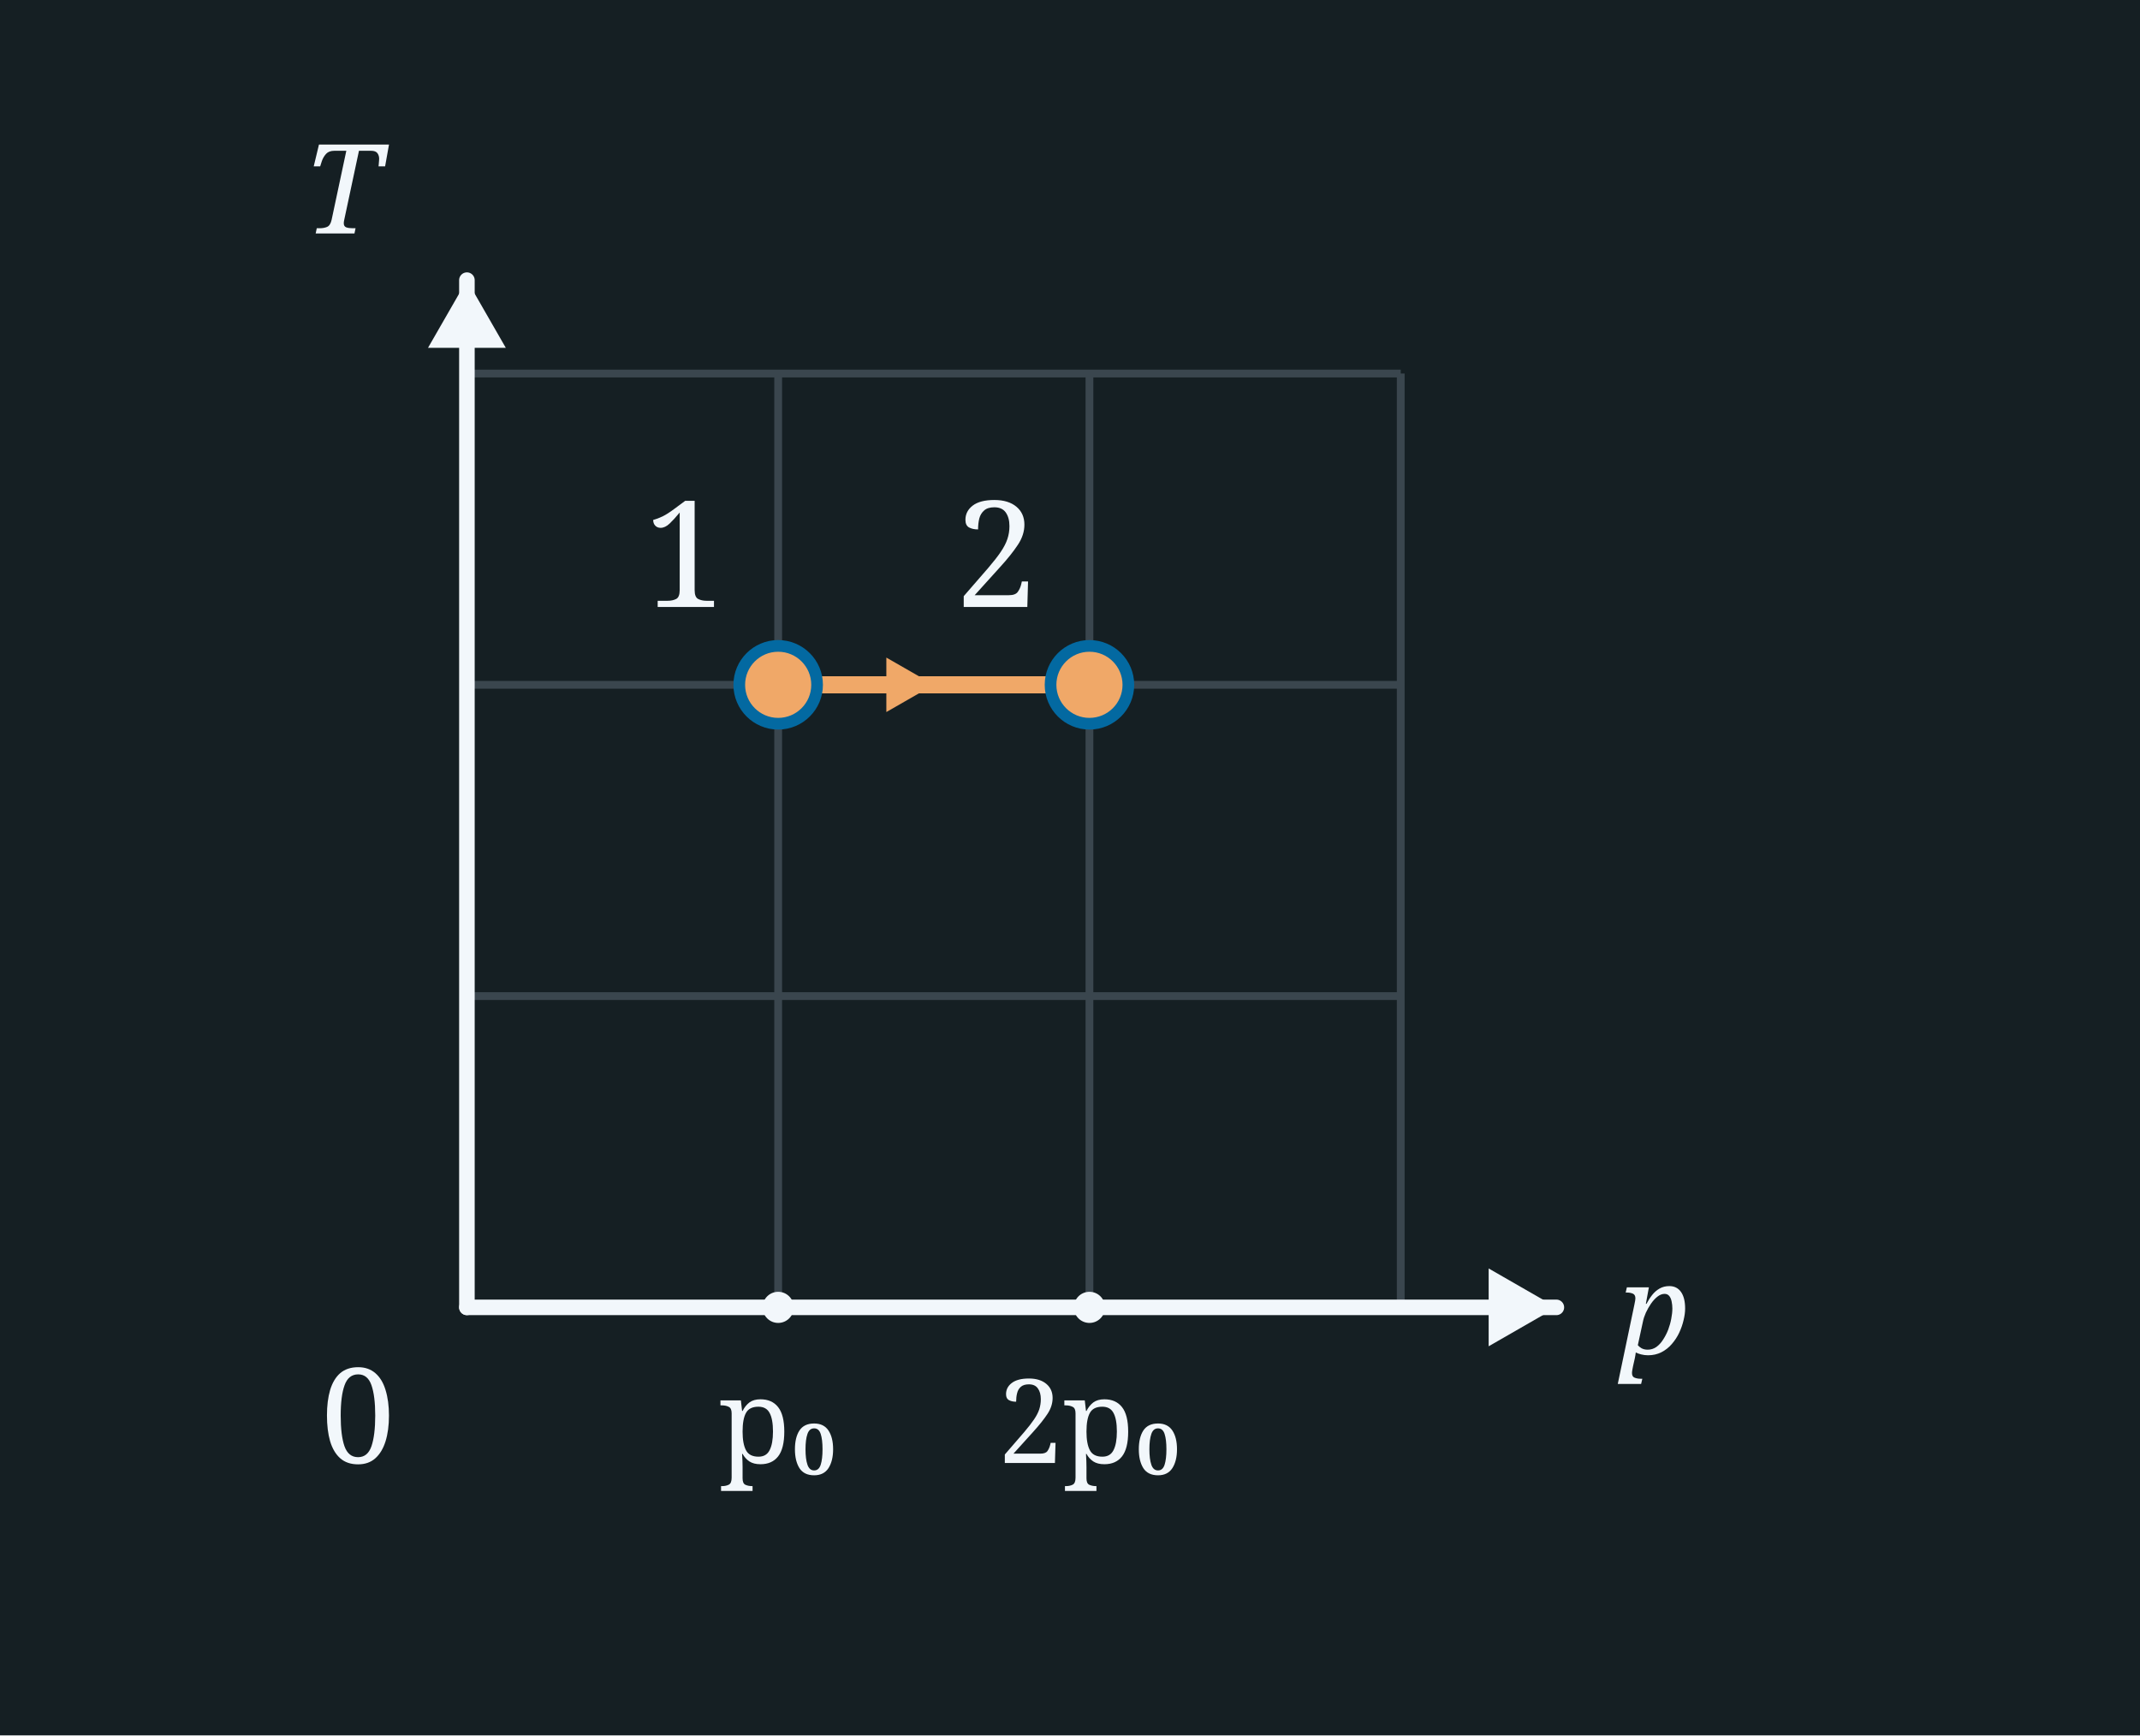
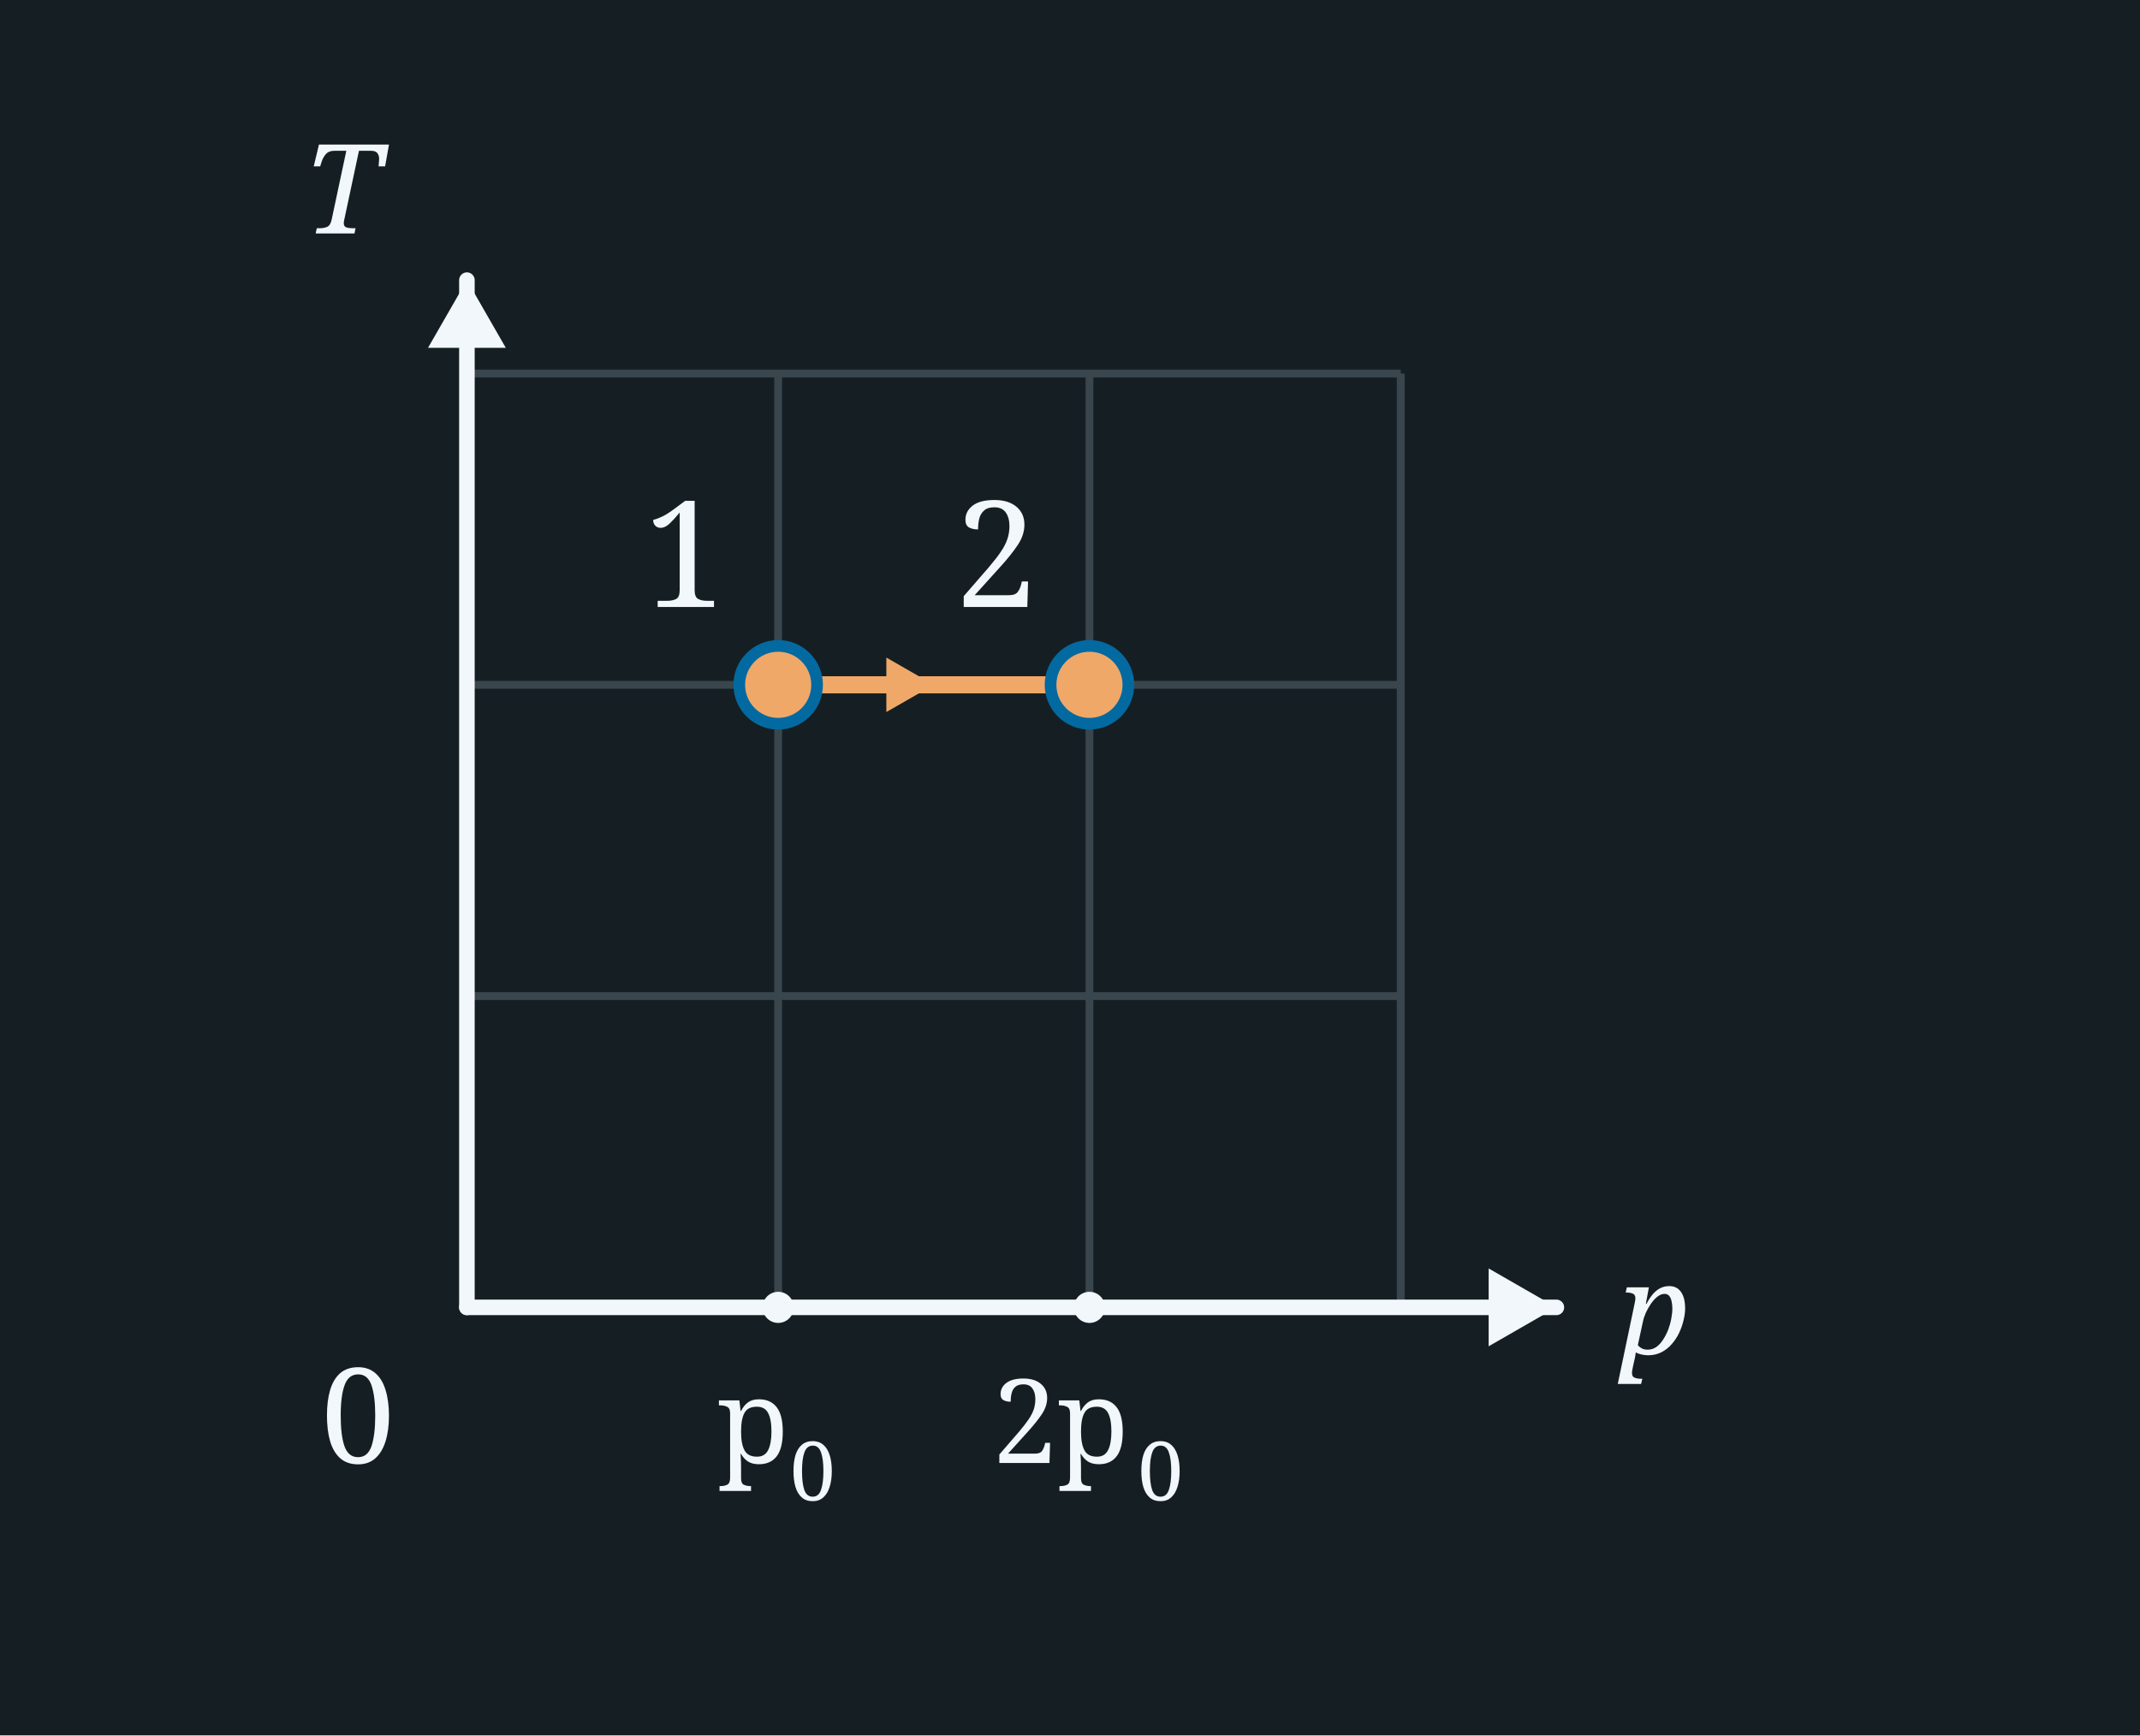
<svg xmlns="http://www.w3.org/2000/svg" width="275" height="223" viewBox="0 0 275 223">
  <rect x="0" y="0" width="275" height="223" fill="#151F23" />
  <line x1="60" y1="48" x2="60" y2="168" stroke="#3A464E" stroke-width="1" />
  <line x1="100" y1="48" x2="100" y2="168" stroke="#3A464E" stroke-width="1" />
  <line x1="140" y1="48" x2="140" y2="168" stroke="#3A464E" stroke-width="1" />
  <line x1="180" y1="48" x2="180" y2="168" stroke="#3A464E" stroke-width="1" />
  <line x1="60" y1="48" x2="180" y2="48" stroke="#3A464E" stroke-width="1" />
  <line x1="60" y1="88" x2="180" y2="88" stroke="#3A464E" stroke-width="1" />
  <line x1="60" y1="128" x2="180" y2="128" stroke="#3A464E" stroke-width="1" />
  <line x1="60" y1="168" x2="180" y2="168" stroke="#3A464E" stroke-width="1" />
  <line x1="60.0" y1="168.0" x2="60.0" y2="36.0" stroke="#F2F7FB" stroke-width="2" stroke-linecap="round" />
  <polygon points="60.0,36.0 65.0,44.7 55.0,44.7" fill="#F2F7FB" />
  <line x1="60.0" y1="168.0" x2="200.0" y2="168.0" stroke="#F2F7FB" stroke-width="2" stroke-linecap="round" />
  <polygon points="200.0,168.0 191.3,173.0 191.3,163.0" fill="#F2F7FB" />
  <text x="46.0" y="188.0" font-family="Georgia, serif" font-weight="normal" font-size="17" fill="#F2F7FB" text-anchor="middle">0</text>
  <text x="44.0" y="30.0" font-family="Georgia, serif" font-style="italic" font-weight="normal" font-size="16" fill="#F2F7FB" text-anchor="middle">T</text>
  <text x="208.0" y="174.0" font-family="Georgia, serif" font-style="italic" font-weight="normal" font-size="16" fill="#F2F7FB" text-anchor="start">p</text>
  <circle cx="100" cy="168" r="2" fill="#F2F7FB" />
-   <text x="100.0" y="188.0" font-family="Georgia, serif" font-weight="normal" font-size="15" fill="#F2F7FB" text-anchor="middle">p₀</text>
+   <text x="92.2" y="188.0" font-family="Georgia, serif" font-size="15" fill="#F2F7FB" text-anchor="start">p</text>
+   <text x="101.5" y="192.8" font-family="Georgia, serif" font-size="10.5" fill="#F2F7FB" text-anchor="start">0</text>
  <circle cx="140" cy="168" r="2" fill="#F2F7FB" />
-   <text x="140.0" y="188.0" font-family="Georgia, serif" font-weight="normal" font-size="15" fill="#F2F7FB" text-anchor="middle">2p₀</text>
+   <text x="127.5" y="188.0" font-family="Georgia, serif" font-size="15" fill="#F2F7FB" text-anchor="start">2p</text>
+   <text x="146.2" y="192.8" font-family="Georgia, serif" font-size="10.5" fill="#F2F7FB" text-anchor="start">0</text>
  <line x1="100" y1="88" x2="140" y2="88" stroke="#f0a868" stroke-width="2.2" />
  <line x1="100.0" y1="88.0" x2="120.0" y2="88.0" stroke="#f0a868" stroke-width="2.2" stroke-linecap="round" />
  <polygon points="120.0,88.0 113.9,91.5 113.9,84.5" fill="#f0a868" />
  <circle cx="100.0" cy="88.0" r="5" fill="#f0a868" stroke="#0369a1" stroke-width="1.5" />
  <text x="88.0" y="78.0" font-family="Georgia, serif" font-weight="normal" font-size="19" fill="#F2F7FB" text-anchor="middle">1</text>
  <circle cx="140.0" cy="88.0" r="5" fill="#f0a868" stroke="#0369a1" stroke-width="1.5" />
  <text x="128.0" y="78.0" font-family="Georgia, serif" font-weight="normal" font-size="19" fill="#F2F7FB" text-anchor="middle">2</text>
</svg>
